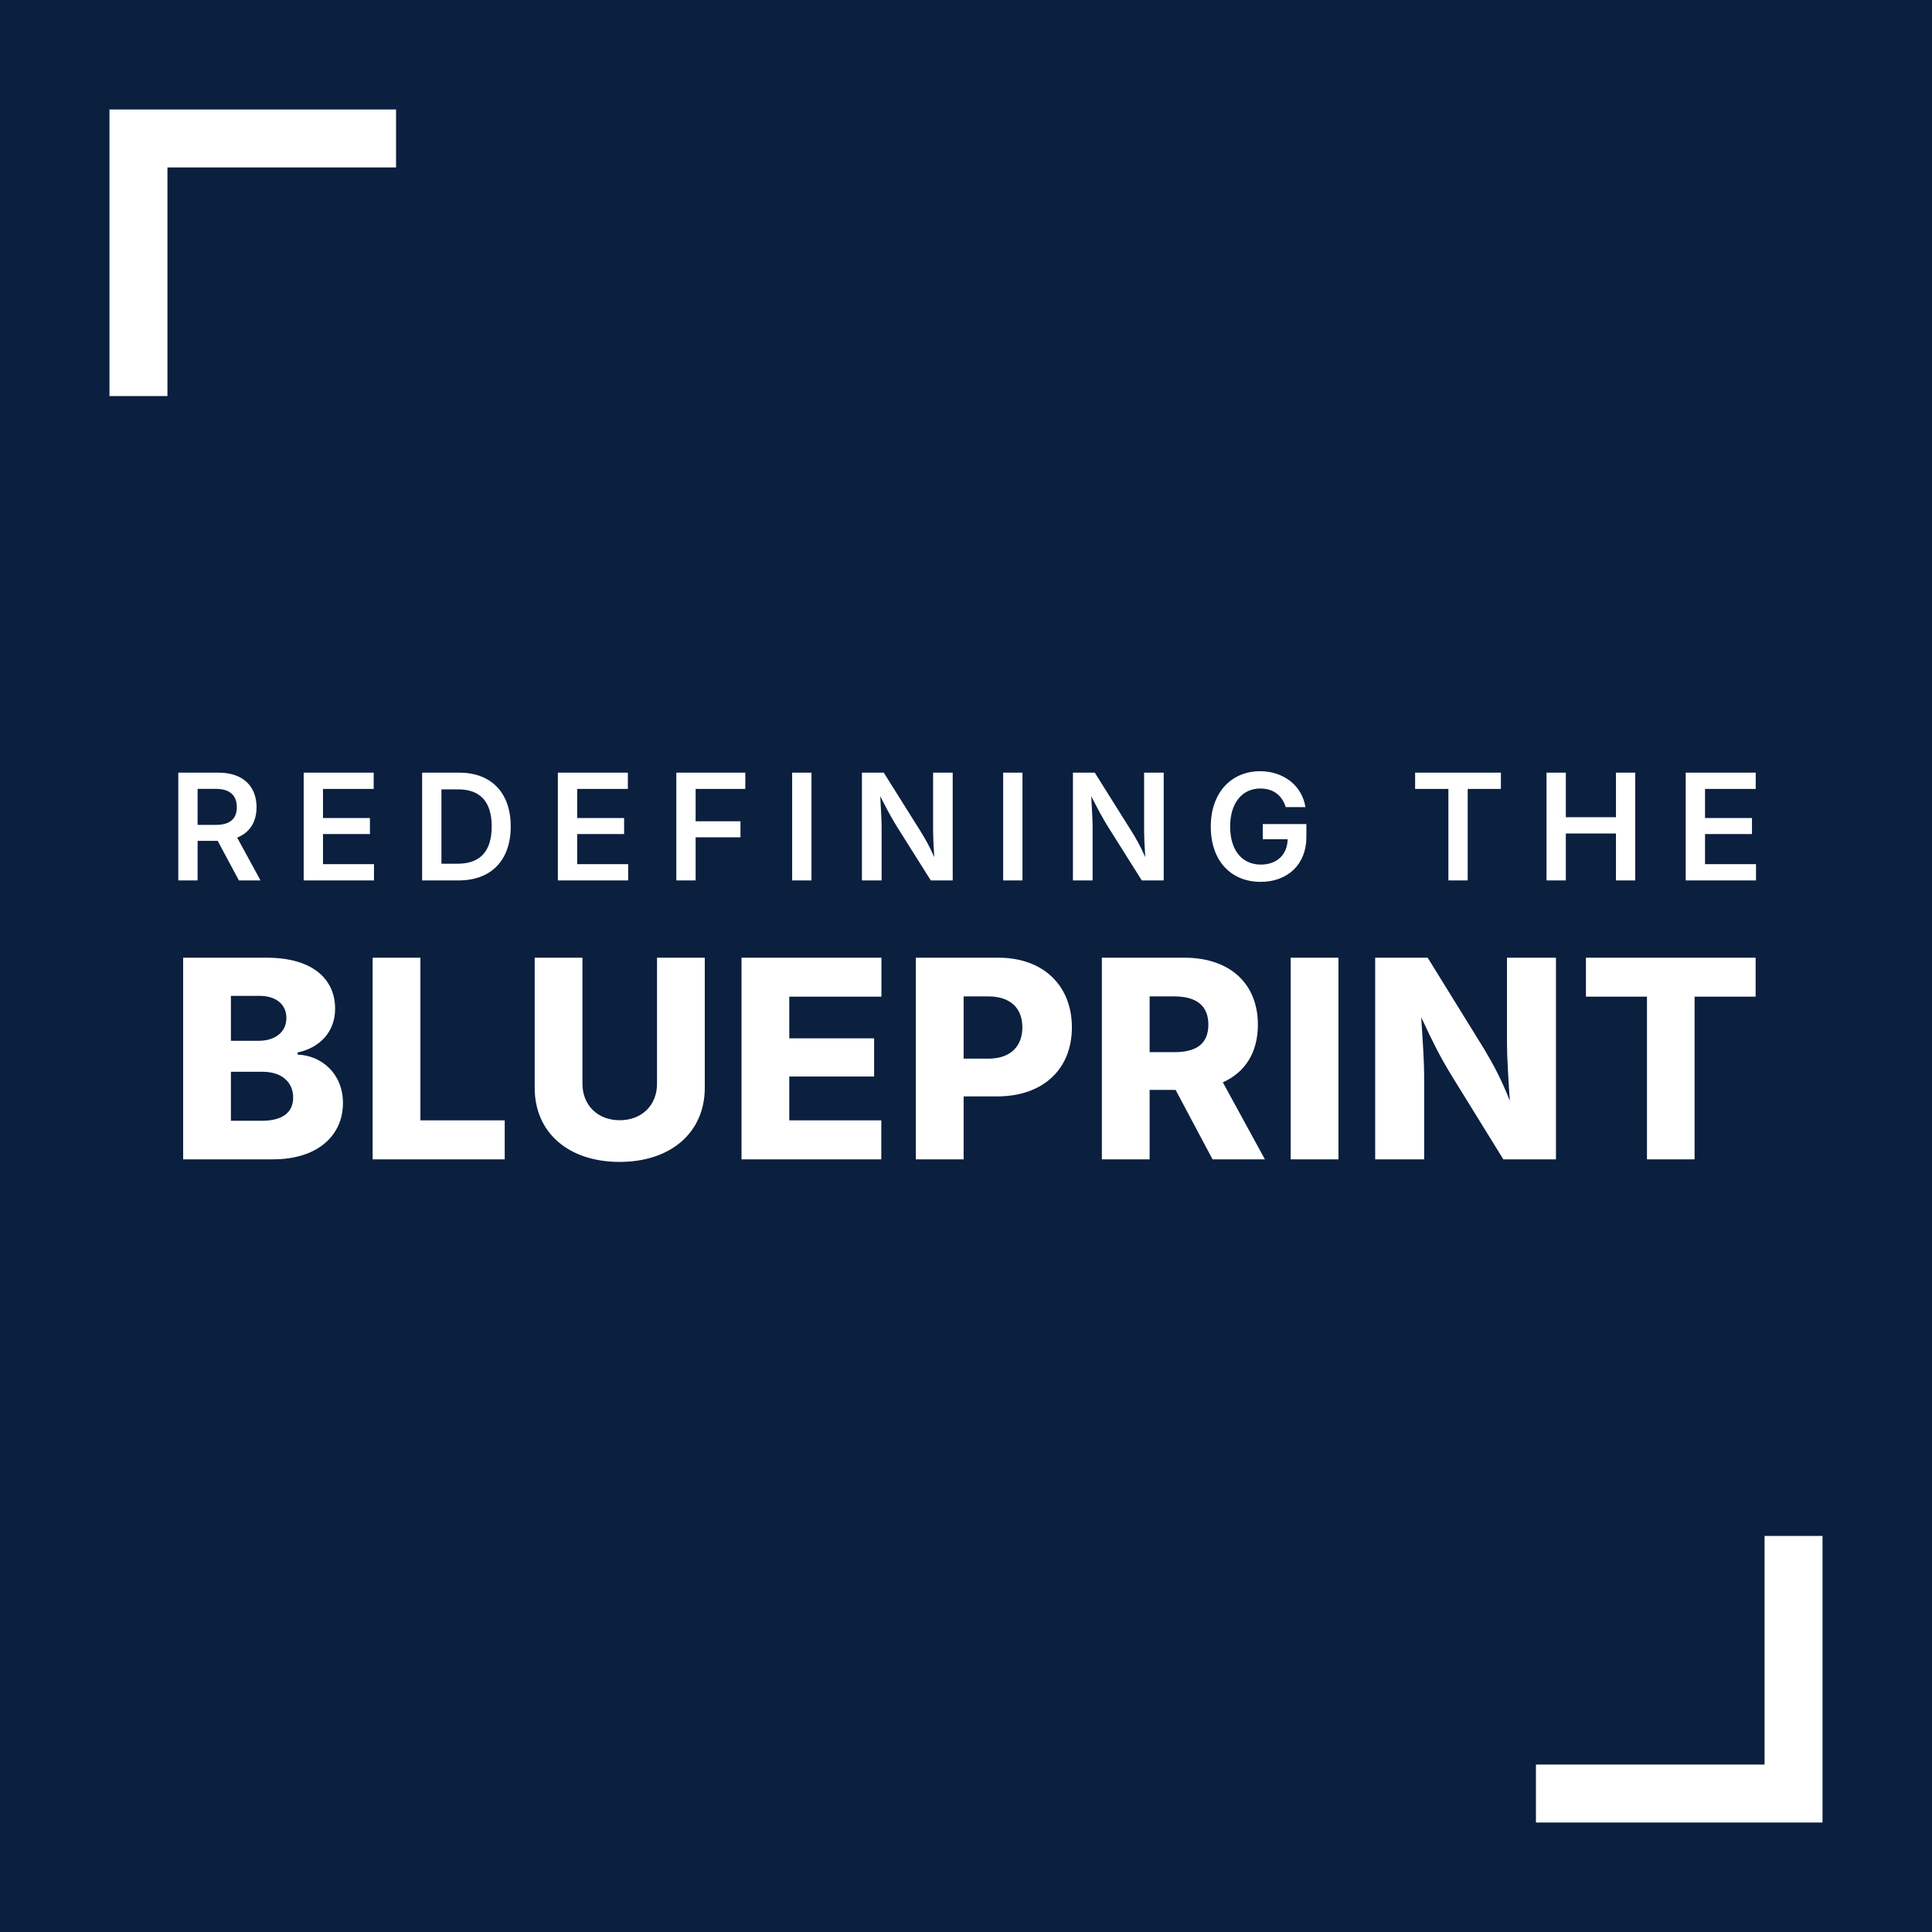
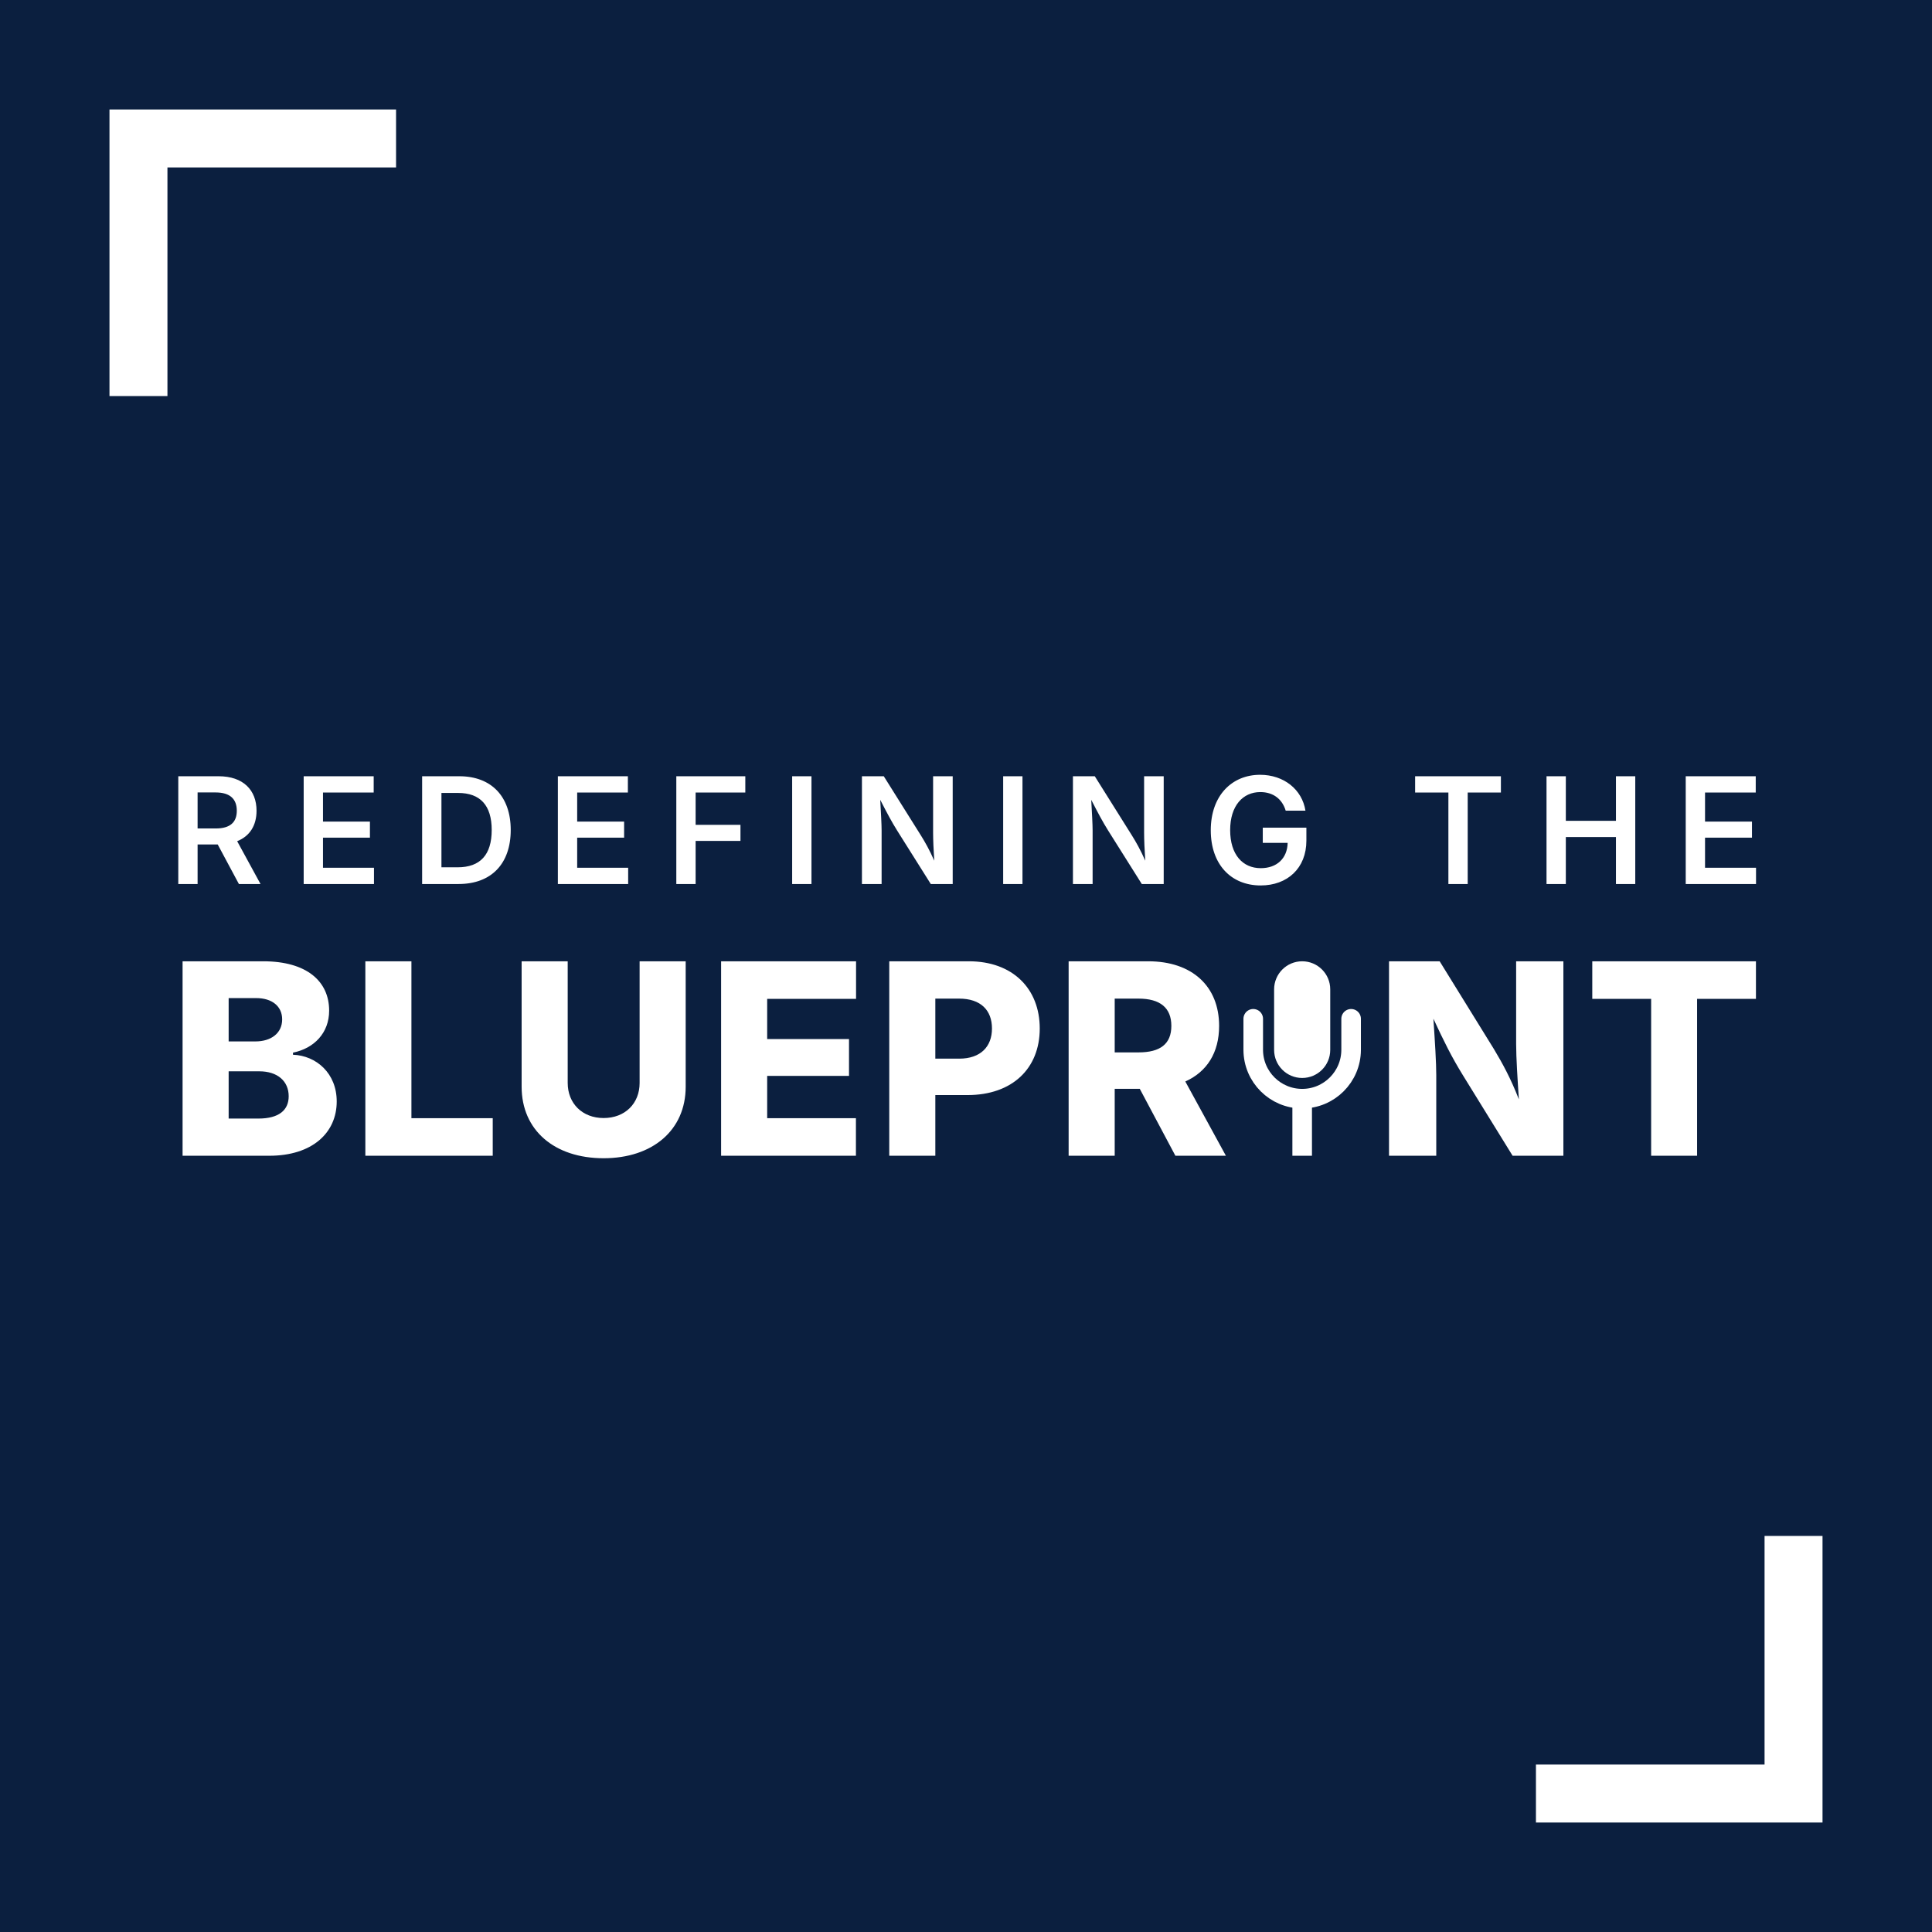
<svg xmlns="http://www.w3.org/2000/svg" viewBox="0 0 3000 3000" width="3000" height="3000">
  <rect width="3000" height="3000" fill="#0B1F3F" />
  <path d="M215.0 570 V215.0 H570 M2785.0 2430 V2785.0 H2430" fill="none" stroke="#FFFFFF" stroke-width="90" stroke-linecap="square" />
-   <path d="M276.846 1367.118H306.831V1305.688H338.052L370.957 1367.118H404.536L368.262 1300.634C388.027 1292.773 398.359 1276.039 398.359 1253.354C398.359 1221.459 377.92 1199.784 339.399 1199.784H276.846ZM306.831 1280.868V1224.941H334.795C357.593 1224.941 367.7 1235.497 367.7 1253.354C367.7 1271.098 357.593 1280.868 335.02 1280.868Z M471.554 1367.118H580.714V1341.85H501.54V1295.131H574.425V1270.199H501.54V1225.053H580.265V1199.784H471.554Z M712.083 1367.118C763.069 1367.118 793.055 1335.561 793.055 1283.227C793.055 1231.23 763.069 1199.784 713.206 1199.784H655.482V1367.118ZM685.467 1341.176V1225.727H711.409C745.662 1225.727 763.519 1244.931 763.519 1283.227C763.519 1321.859 745.662 1341.176 710.623 1341.176Z M866.25 1367.118H975.41V1341.85H896.235V1295.131H969.121V1270.199H896.235V1225.053H974.961V1199.784H866.25Z M1050.177 1367.118H1080.162V1300.185H1149.791V1275.253H1080.162V1225.053H1157.316V1199.784H1050.177Z M1260.047 1199.784H1230.061V1367.118H1260.047Z M1338.407 1367.118H1368.954V1284.013C1368.954 1274.692 1367.944 1257.06 1366.821 1236.396C1378.051 1258.183 1384.34 1270.087 1393.1 1284.125L1445.322 1367.118H1479.35V1199.784H1448.915V1287.607C1448.915 1297.826 1449.589 1314.784 1450.712 1330.956C1443.412 1314.223 1436.113 1301.532 1430.16 1291.986L1372.323 1199.784H1338.407Z M1587.696 1199.784H1557.711V1367.118H1587.696Z M1666.057 1367.118H1696.604V1284.013C1696.604 1274.692 1695.593 1257.06 1694.47 1236.396C1705.7 1258.183 1711.99 1270.087 1720.749 1284.125L1772.971 1367.118H1806.999V1199.784H1776.565V1287.607C1776.565 1297.826 1777.239 1314.784 1778.362 1330.956C1771.062 1314.223 1763.762 1301.532 1757.81 1291.986L1699.973 1199.784H1666.057Z M1957.572 1369.364C1998.9 1369.364 2028.549 1342.748 2028.549 1299.735V1279.633H1960.829V1303.217H1999.462C1998.9 1327.25 1982.841 1342.524 1957.684 1342.524C1929.496 1342.524 1910.18 1321.298 1910.18 1283.451C1910.18 1245.492 1929.945 1224.379 1957.011 1224.379C1977.338 1224.379 1991.039 1235.385 1996.43 1253.241H2027.089C2021.923 1220.336 1993.51 1197.538 1956.674 1197.538C1912.875 1197.538 1880.082 1229.77 1880.082 1283.676C1880.082 1336.571 1911.415 1369.364 1957.572 1369.364Z  M2197.399 1225.053H2249.059V1367.118H2279.045V1225.053H2330.593V1199.784H2197.399Z M2401.429 1367.118H2431.415V1294.233H2509.242V1367.118H2539.227V1199.784H2509.242V1268.964H2431.415V1199.784H2401.429Z M2617.588 1367.118H2726.748V1341.85H2647.573V1295.131H2720.459V1270.199H2647.573V1225.053H2726.299V1199.784H2617.588Z" fill="#FFFFFF" />
-   <path d="M284.375 1800.216H423.903C493.247 1800.216 532.542 1763.232 532.542 1712.801C532.542 1667.412 499.761 1639.044 462.147 1637.573V1634.211C496.189 1627.277 520.354 1602.481 520.354 1566.548C520.354 1519.269 484.211 1487.118 414.237 1487.118H284.375ZM358.552 1740.328V1664.26H407.933C437.142 1664.26 455.213 1680.02 455.213 1704.395C455.213 1726.669 439.663 1740.328 406.462 1740.328ZM358.552 1616.14V1546.376H402.89C428.526 1546.376 444.706 1559.614 444.706 1580.627C444.706 1603.111 426.635 1616.14 401.629 1616.14Z M578.642 1800.216H783.731V1739.698H652.818V1487.118H578.642Z M962.214 1804.208C1041.014 1804.208 1094.388 1759.03 1094.388 1689.056V1487.118H1020.211V1682.962C1020.211 1715.953 996.886 1739.487 962.214 1739.487C927.963 1739.487 904.428 1715.953 904.428 1682.962V1487.118H830.251V1689.056C830.251 1759.03 882.994 1804.208 962.214 1804.208Z M1151.414 1800.216H1368.481V1739.698H1225.591V1671.615H1357.344V1612.357H1225.591V1547.636H1368.691V1487.118H1151.414Z M1422.146 1800.216H1496.323V1702.504H1548.225C1620.091 1702.504 1664.429 1659.847 1664.429 1595.337C1664.429 1531.246 1620.931 1487.118 1550.327 1487.118H1422.146ZM1496.323 1643.877V1547.216H1534.567C1569.449 1547.216 1587.52 1565.918 1587.52 1595.337C1587.52 1624.335 1569.449 1643.877 1534.777 1643.877Z M1710.949 1800.216H1785.126V1692.418H1825.471L1882.837 1800.216H1964.158L1898.807 1680.65C1933.479 1665.101 1953.232 1634.421 1953.232 1591.134C1953.232 1527.254 1909.734 1487.118 1839.13 1487.118H1710.949ZM1785.126 1633.791V1547.216H1823.37C1858.252 1547.216 1876.323 1561.925 1876.323 1591.134C1876.323 1620.342 1858.252 1633.791 1823.58 1633.791Z M2078.341 1487.118H2004.164V1800.216H2078.341Z M2135.368 1800.216H2211.436V1670.564C2211.436 1650.811 2209.335 1616.77 2206.813 1579.577C2224.254 1616.98 2235.811 1640.515 2254.303 1670.564L2334.363 1800.216H2416.105V1487.118H2340.037V1620.342C2340.037 1642.196 2342.348 1678.129 2344.45 1709.438C2331.211 1675.397 2318.183 1651.652 2304.314 1628.537L2216.899 1487.118H2135.368Z M2462.625 1547.636H2557.395V1800.216H2631.361V1547.636H2726.131V1487.118H2462.625Z" fill="#FFFFFF" />
+   <path d="M276.846 1372.683H306.831V1311.253H338.052L370.957 1372.683H404.536L368.262 1306.199C388.027 1298.338 398.359 1281.604 398.359 1258.919C398.359 1227.024 377.92 1205.349 339.399 1205.349H276.846ZM306.831 1286.433V1230.505H334.795C357.593 1230.505 367.7 1241.062 367.7 1258.919C367.7 1276.663 357.593 1286.433 335.02 1286.433Z M471.554 1372.683H580.714V1347.415H501.54V1300.696H574.425V1275.764H501.54V1230.618H580.265V1205.349H471.554Z M712.083 1372.683C763.069 1372.683 793.055 1341.126 793.055 1288.792C793.055 1236.795 763.069 1205.349 713.206 1205.349H655.482V1372.683ZM685.467 1346.741V1231.292H711.409C745.662 1231.292 763.519 1250.496 763.519 1288.792C763.519 1327.424 745.662 1346.741 710.623 1346.741Z M866.25 1372.683H975.41V1347.415H896.235V1300.696H969.121V1275.764H896.235V1230.618H974.961V1205.349H866.25Z M1050.177 1372.683H1080.162V1305.75H1149.791V1280.818H1080.162V1230.618H1157.316V1205.349H1050.177Z M1260.047 1205.349H1230.061V1372.683H1260.047Z M1338.407 1372.683H1368.954V1289.578C1368.954 1280.256 1367.944 1262.625 1366.821 1241.961C1378.051 1263.748 1384.34 1275.652 1393.1 1289.69L1445.322 1372.683H1479.35V1205.349H1448.915V1293.172C1448.915 1303.391 1449.589 1320.349 1450.712 1336.521C1443.412 1319.788 1436.113 1307.097 1430.16 1297.551L1372.323 1205.349H1338.407Z M1587.696 1205.349H1557.711V1372.683H1587.696Z M1666.057 1372.683H1696.604V1289.578C1696.604 1280.256 1695.593 1262.625 1694.47 1241.961C1705.7 1263.748 1711.99 1275.652 1720.749 1289.69L1772.971 1372.683H1806.999V1205.349H1776.565V1293.172C1776.565 1303.391 1777.239 1320.349 1778.362 1336.521C1771.062 1319.788 1763.762 1307.097 1757.81 1297.551L1699.973 1205.349H1666.057Z M1957.572 1374.929C1998.9 1374.929 2028.549 1348.313 2028.549 1305.3V1285.198H1960.829V1308.782H1999.462C1998.9 1332.815 1982.841 1348.088 1957.684 1348.088C1929.496 1348.088 1910.18 1326.863 1910.18 1289.016C1910.18 1251.057 1929.945 1229.944 1957.011 1229.944C1977.338 1229.944 1991.039 1240.95 1996.43 1258.806H2027.089C2021.923 1225.901 1993.51 1203.103 1956.674 1203.103C1912.875 1203.103 1880.082 1235.335 1880.082 1289.241C1880.082 1342.136 1911.415 1374.929 1957.572 1374.929Z  M2197.399 1230.618H2249.059V1372.683H2279.045V1230.618H2330.593V1205.349H2197.399Z M2401.429 1372.683H2431.415V1299.797H2509.242V1372.683H2539.227V1205.349H2509.242V1274.529H2431.415V1205.349H2401.429Z M2617.588 1372.683H2726.748V1347.415H2647.573V1300.696H2720.459V1275.764H2647.573V1230.618H2726.299V1205.349H2617.588Z" fill="#FFFFFF" />
+   <path d="M283.509 1794.651H418.077C484.956 1794.651 522.854 1758.982 522.854 1710.343C522.854 1666.568 491.238 1639.208 454.962 1637.79V1634.547C487.793 1627.859 511.099 1603.945 511.099 1569.29C511.099 1523.691 476.241 1492.683 408.754 1492.683H283.509ZM355.049 1736.892V1663.528H402.675C430.845 1663.528 448.274 1678.728 448.274 1702.237C448.274 1723.719 433.277 1736.892 401.256 1736.892ZM355.049 1617.118V1549.834H397.811C422.536 1549.834 438.141 1562.602 438.141 1582.868C438.141 1604.553 420.712 1617.118 396.595 1617.118Z M567.315 1794.651H765.114V1736.284H638.855V1492.683H567.315Z M937.252 1798.501C1013.251 1798.501 1064.727 1754.929 1064.727 1687.442V1492.683H993.187V1681.565C993.187 1713.383 970.692 1736.081 937.252 1736.081C904.218 1736.081 881.52 1713.383 881.52 1681.565V1492.683H809.98V1687.442C809.98 1754.929 860.848 1798.501 937.252 1798.501Z M1119.727 1794.651H1329.077V1736.284H1191.267V1670.621H1318.336V1613.47H1191.267V1551.05H1329.28V1492.683H1119.727Z M1380.834 1794.651H1452.374V1700.413H1502.432C1571.743 1700.413 1614.504 1659.272 1614.504 1597.055C1614.504 1535.242 1572.553 1492.683 1504.459 1492.683H1380.834ZM1452.374 1643.87V1550.645H1489.259C1522.901 1550.645 1540.33 1568.682 1540.33 1597.055C1540.33 1625.022 1522.901 1643.87 1489.462 1643.87Z M1659.371 1794.651H1730.911V1690.685H1769.822L1825.149 1794.651H1903.58L1840.551 1679.336C1873.991 1664.339 1893.041 1634.75 1893.041 1593.001C1893.041 1531.392 1851.09 1492.683 1782.995 1492.683H1659.371ZM1730.911 1634.142V1550.645H1767.795C1801.437 1550.645 1818.866 1564.831 1818.866 1593.001C1818.866 1621.171 1801.437 1634.142 1767.998 1634.142Z M2156.861 1794.651H2230.225V1669.608C2230.225 1650.558 2228.199 1617.726 2225.767 1581.855C2242.588 1617.929 2253.734 1640.627 2271.568 1669.608L2348.783 1794.651H2427.619V1492.683H2354.255V1621.171C2354.255 1642.248 2356.484 1676.904 2358.511 1707.1C2345.743 1674.269 2333.178 1651.368 2319.802 1629.075L2235.494 1492.683H2156.861Z M2472.485 1551.05H2563.886V1794.651H2635.223V1551.05H2726.624V1492.683H2472.485Z" fill="#FFFFFF" />
+   <rect x="1978.44" y="1492.683" width="87.145" height="181.181" rx="43.572" fill="#FFFFFF" />
+   <path d="M1946.014 1581.976 V1630.291 A75.999 75.999 0 0 0 2098.011 1630.291 V1581.976" fill="none" stroke="#FFFFFF" stroke-width="30.399" stroke-linecap="round" />
+   <rect x="2006.813" y="1706.29" width="30.399" height="88.361" fill="#FFFFFF" />
</svg>
